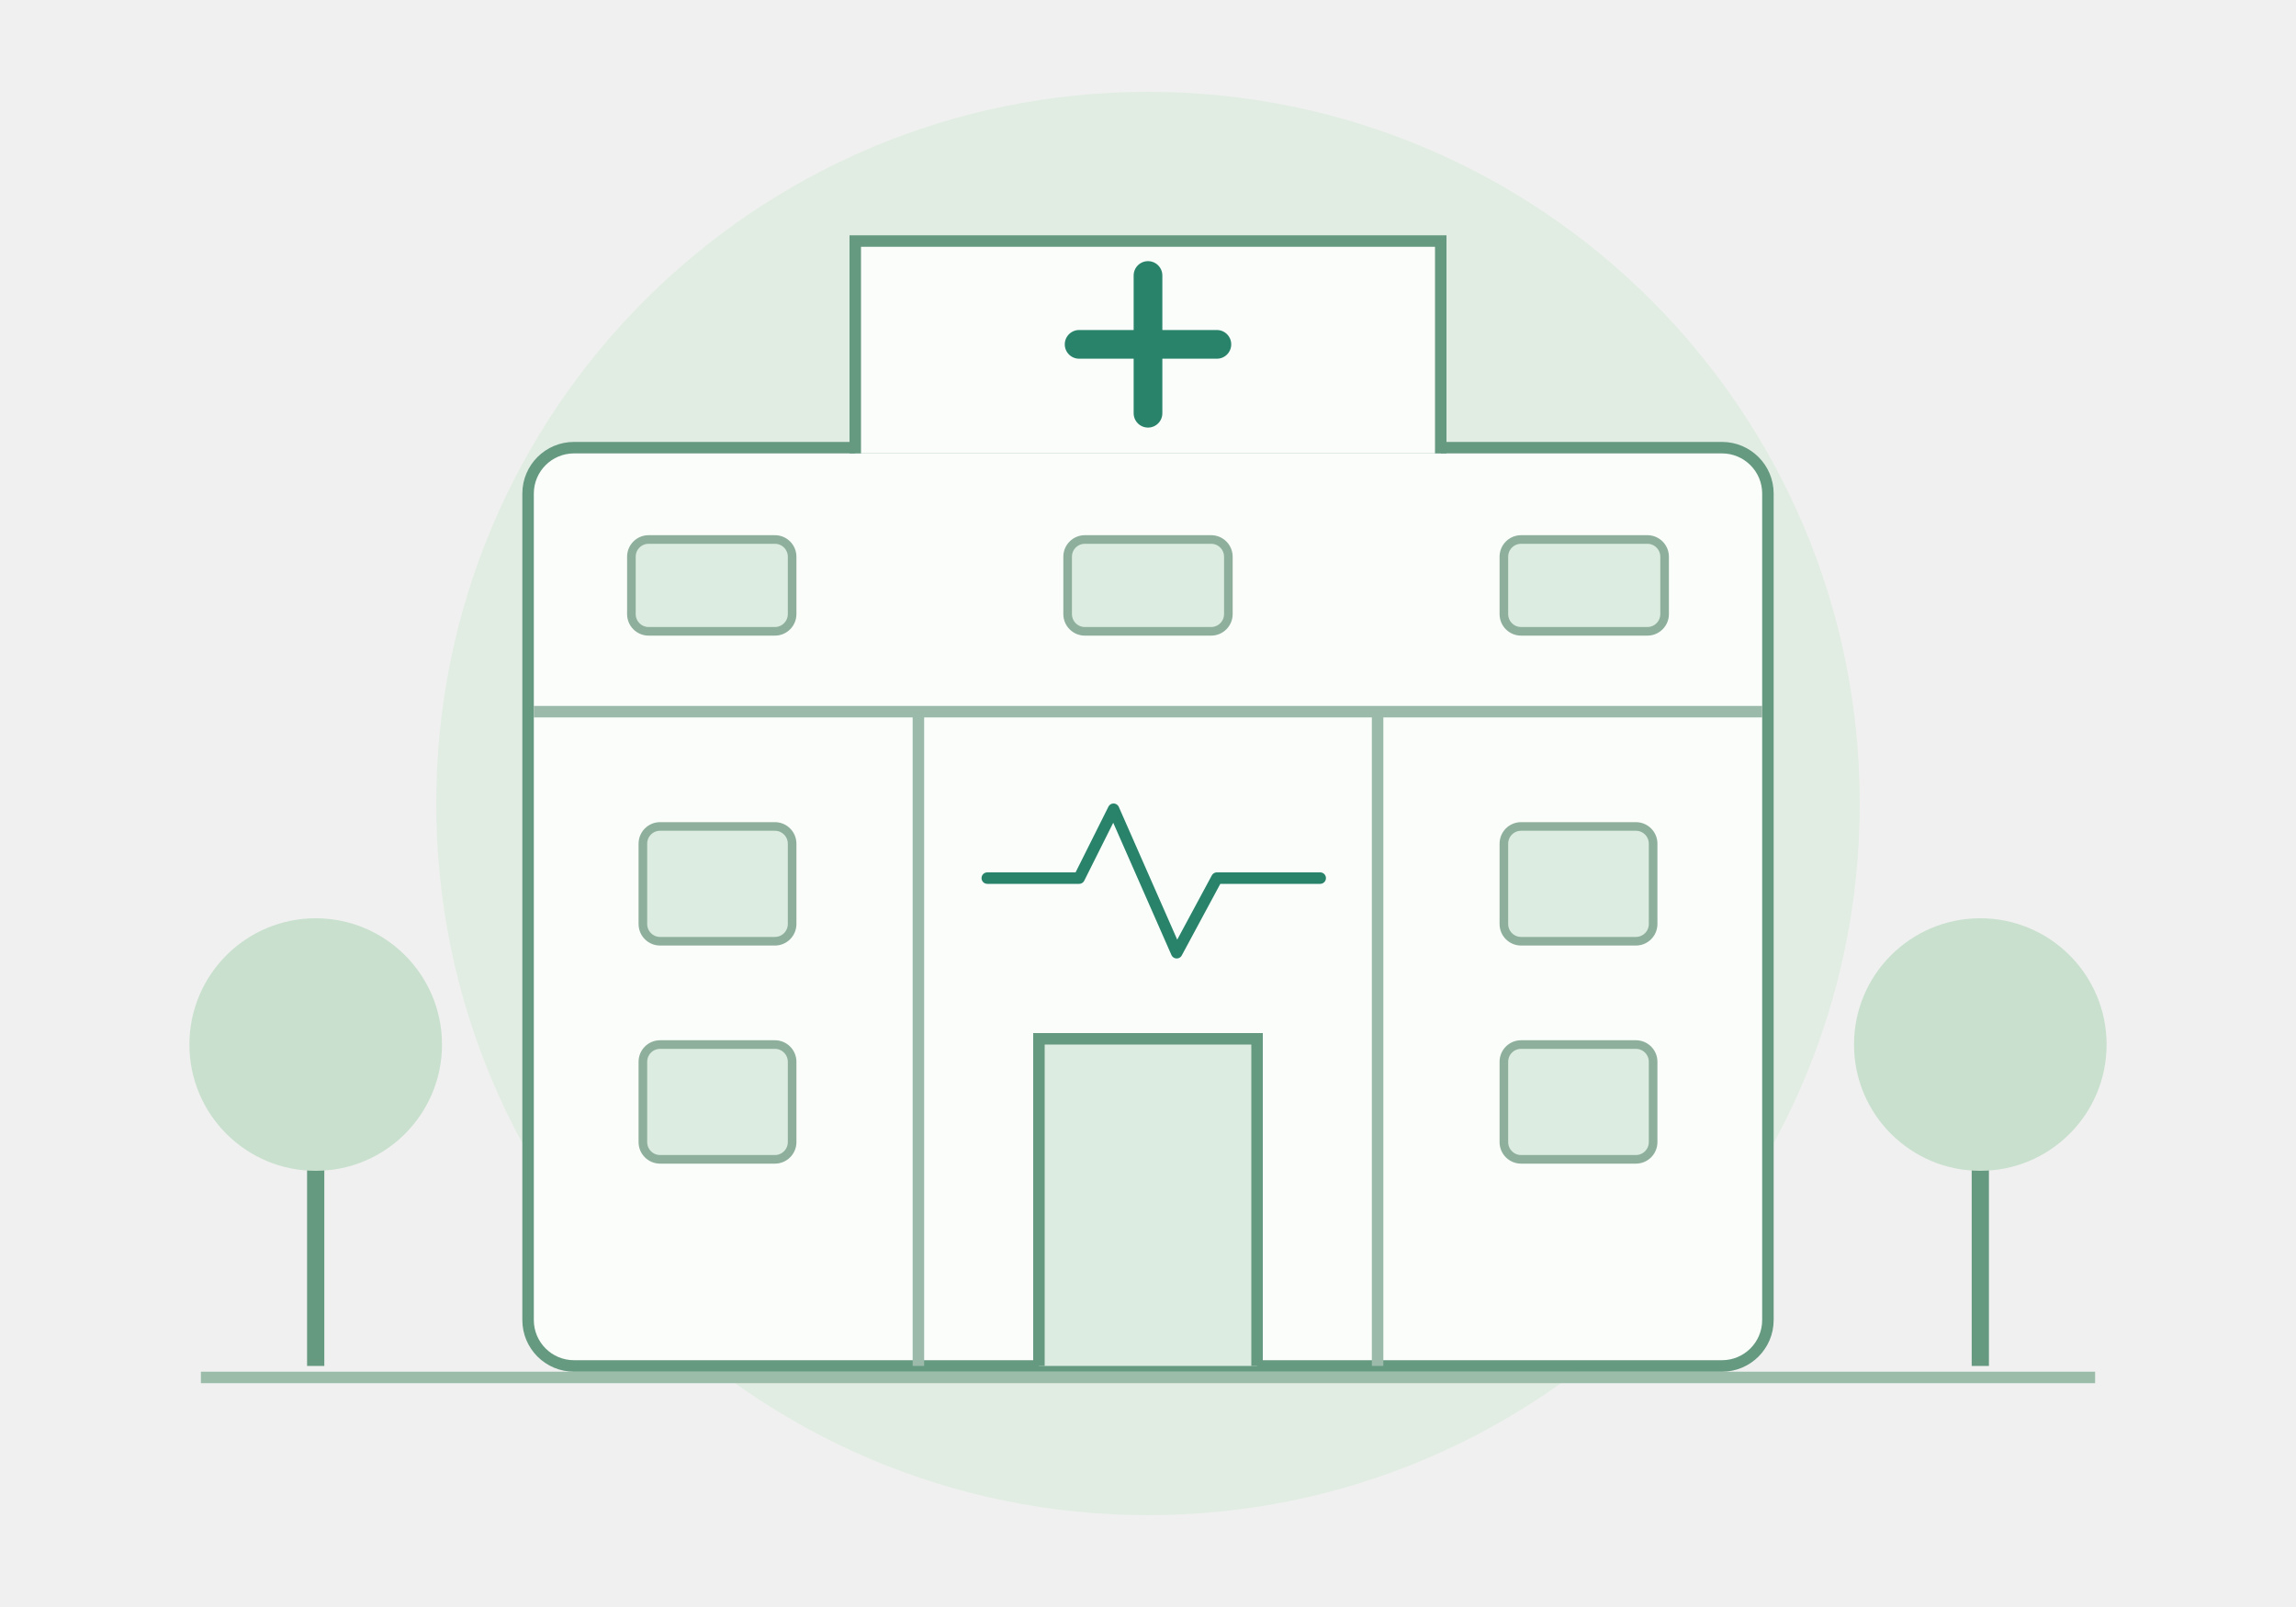
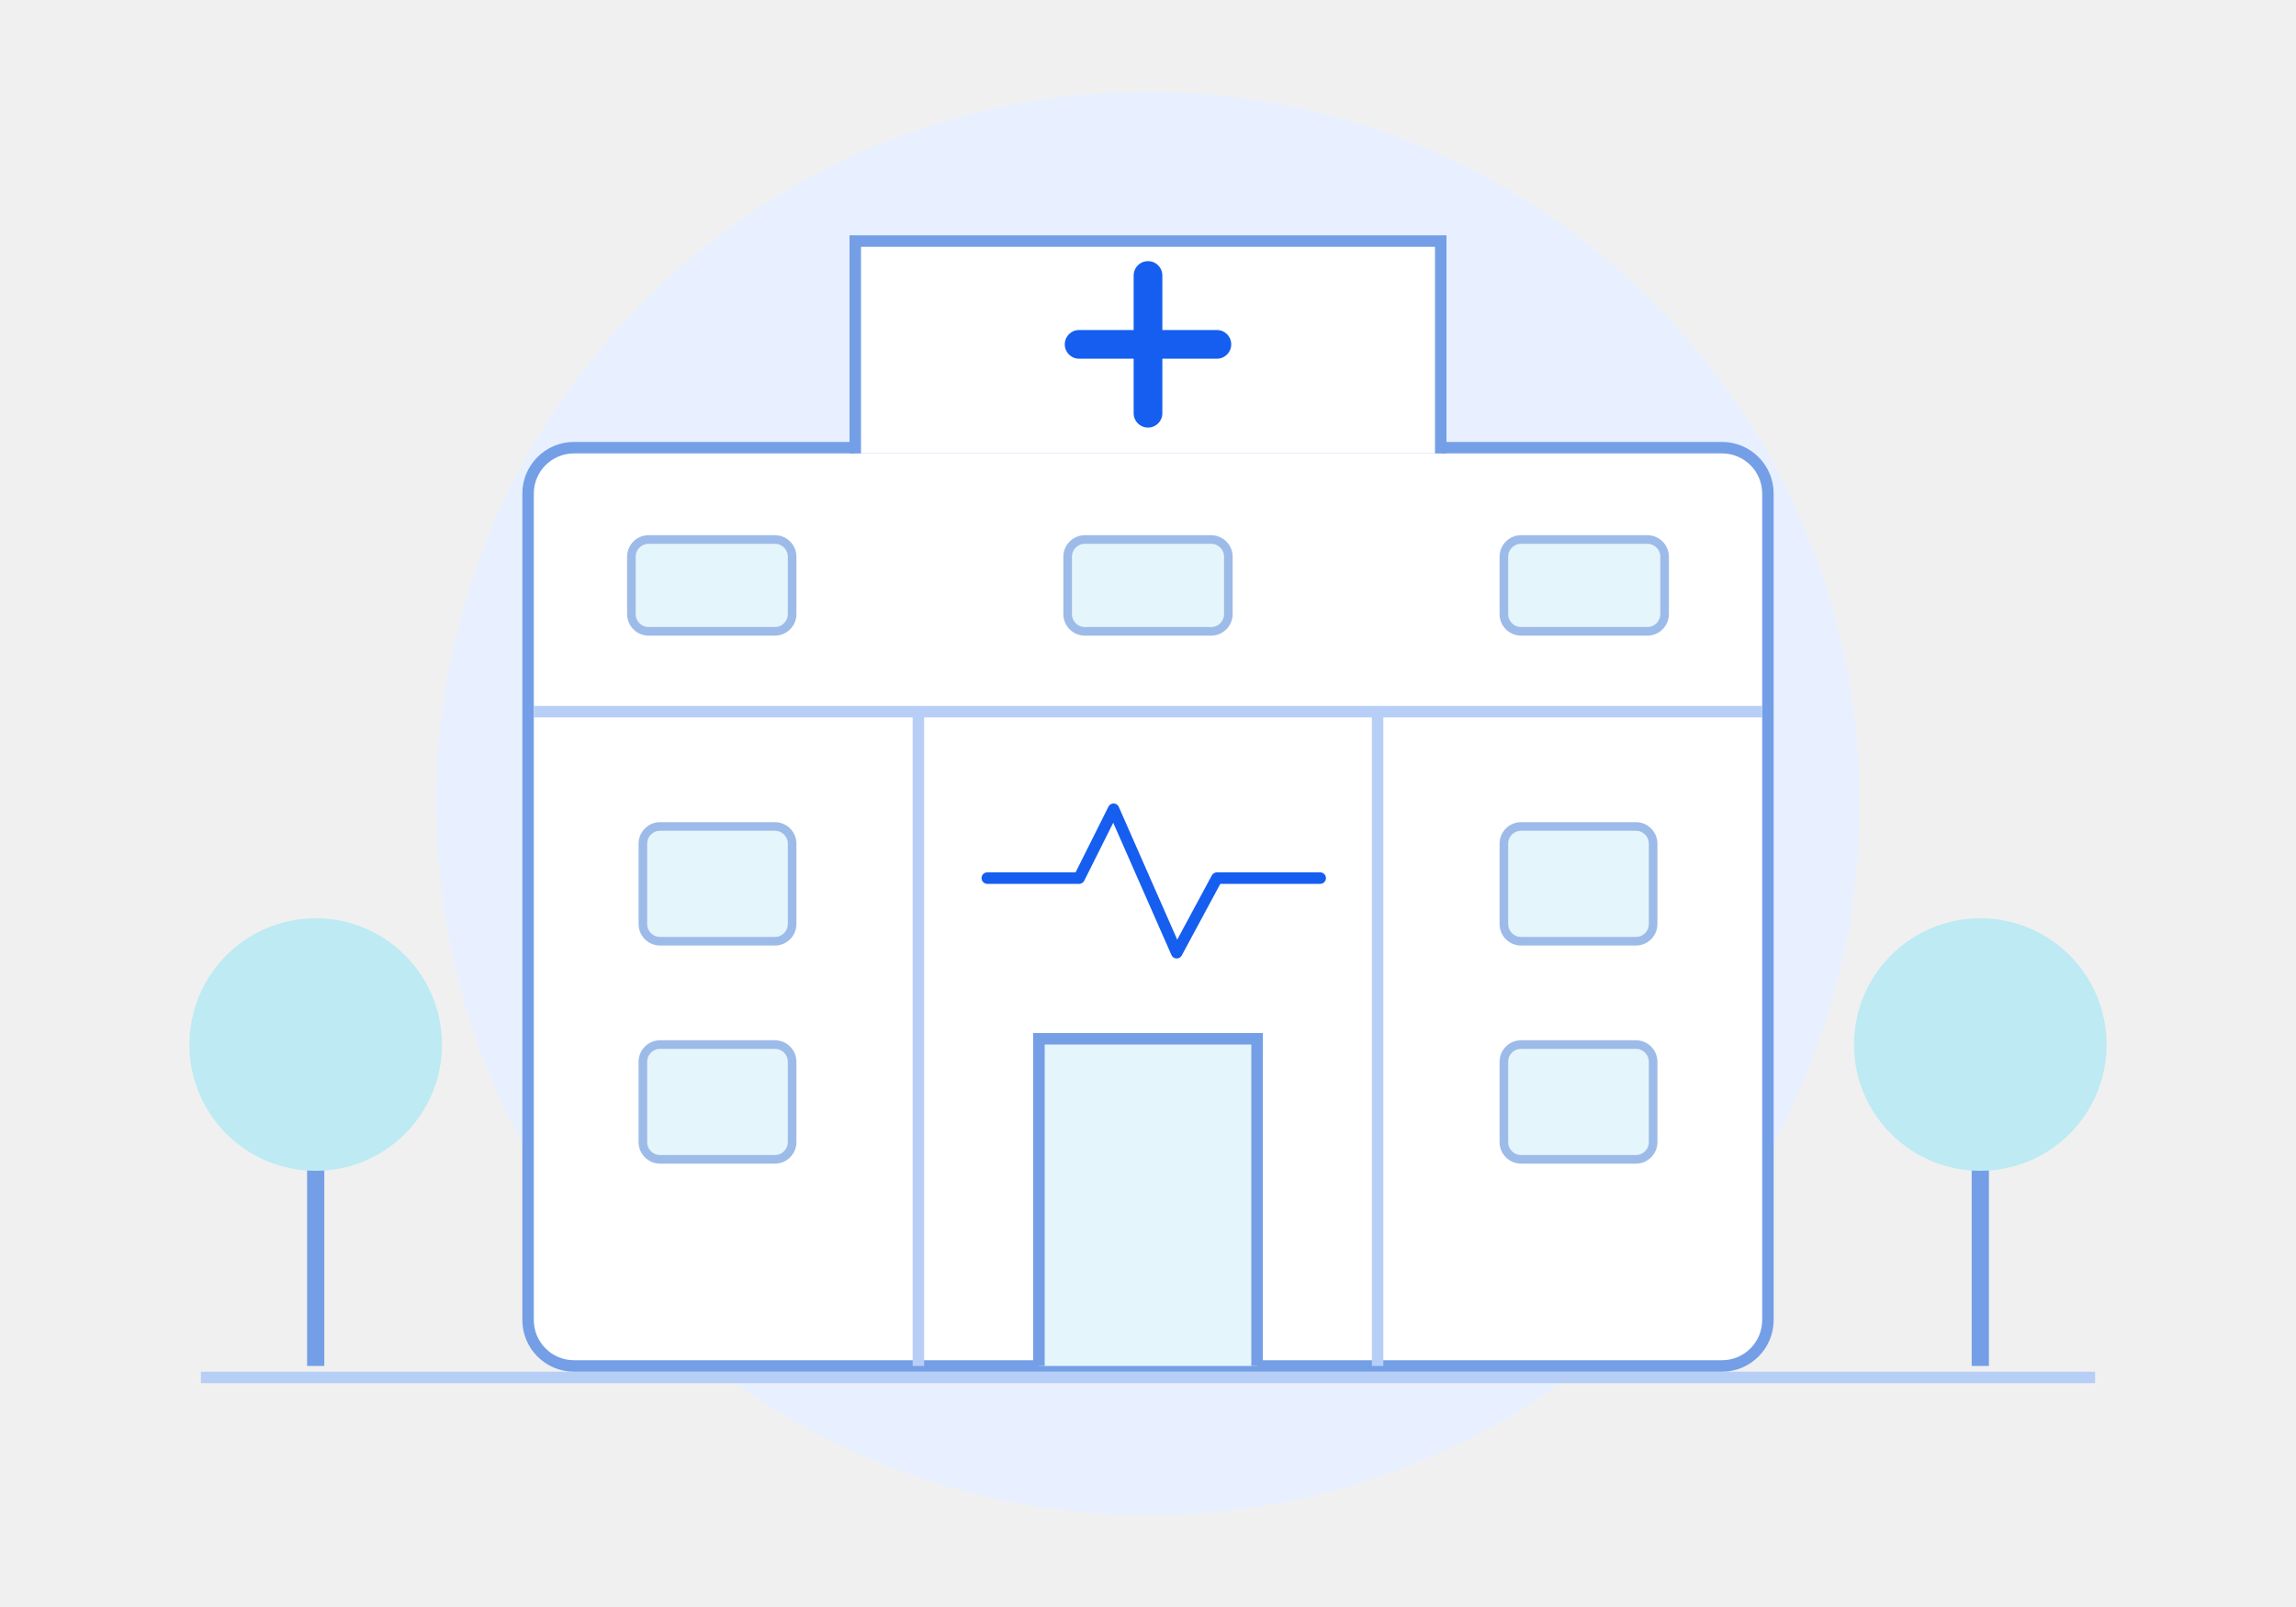
<svg xmlns="http://www.w3.org/2000/svg" viewBox="0 0 400 280" fill="none">
-   <circle cx="200" cy="140" r="124" fill="#e1ede3" />
-   <path d="M35 240h330" stroke="#9abca9" stroke-width="2" />
-   <rect x="92" y="78" width="216" height="160" rx="8" fill="#fafdf9" stroke="#659980" stroke-width="2" />
-   <path d="M149 79V42h102v37" fill="#fafdf9" stroke="#659980" stroke-width="2" />
-   <path d="M200 48v24m-12-12h24" stroke="#28836a" stroke-width="5" stroke-linecap="round" />
-   <path d="M93 124h214M160 124v114m80-114v114" stroke="#9cbaaa" stroke-width="2" />
-   <path d="M181 238v-57h38v57" fill="#dcece0" stroke="#659980" stroke-width="2" />
-   <g fill="#dcece0" stroke="#8eaf9c" stroke-width="1.5">
+   <circle cx="200" cy="140" r="124" fill="#e8f0ff" />
+   <path d="M35 240h330" stroke="#b7cff7" stroke-width="2" />
+   <rect x="92" y="78" width="216" height="160" rx="8" fill="#ffffff" stroke="#749fe6" stroke-width="2" />
+   <path d="M149 79V42h102v37" fill="#ffffff" stroke="#749fe6" stroke-width="2" />
+   <path d="M200 48v24m-12-12h24" stroke="#155eef" stroke-width="5" stroke-linecap="round" />
+   <path d="M93 124h214M160 124v114m80-114v114" stroke="#b7cff7" stroke-width="2" />
+   <path d="M181 238v-57h38v57" fill="#e5f5fc" stroke="#749fe6" stroke-width="2" />
+   <g fill="#e5f5fc" stroke="#9dbbe8" stroke-width="1.5">
    <rect x="110" y="94" width="28" height="16" rx="3" />
    <rect x="186" y="94" width="28" height="16" rx="3" />
    <rect x="262" y="94" width="28" height="16" rx="3" />
    <rect x="112" y="144" width="26" height="20" rx="3" />
    <rect x="262" y="144" width="26" height="20" rx="3" />
    <rect x="112" y="182" width="26" height="20" rx="3" />
    <rect x="262" y="182" width="26" height="20" rx="3" />
  </g>
-   <path d="M55 238v-39m290 39v-39" stroke="#659980" stroke-width="3" />
-   <circle cx="55" cy="182" r="22" fill="#c8e0cd" />
-   <circle cx="345" cy="182" r="22" fill="#c8e0cd" />
-   <path d="M172 153h16l6-12 11 25 7-13h18" stroke="#28836a" stroke-width="2" stroke-linecap="round" stroke-linejoin="round" />
+   <path d="M55 238v-39m290 39v-39" stroke="#749fe6" stroke-width="3" />
+   <circle cx="55" cy="182" r="22" fill="#bdeaf3" />
+   <circle cx="345" cy="182" r="22" fill="#bdeaf3" />
+   <path d="M172 153h16l6-12 11 25 7-13h18" stroke="#155eef" stroke-width="2" stroke-linecap="round" stroke-linejoin="round" />
</svg>
